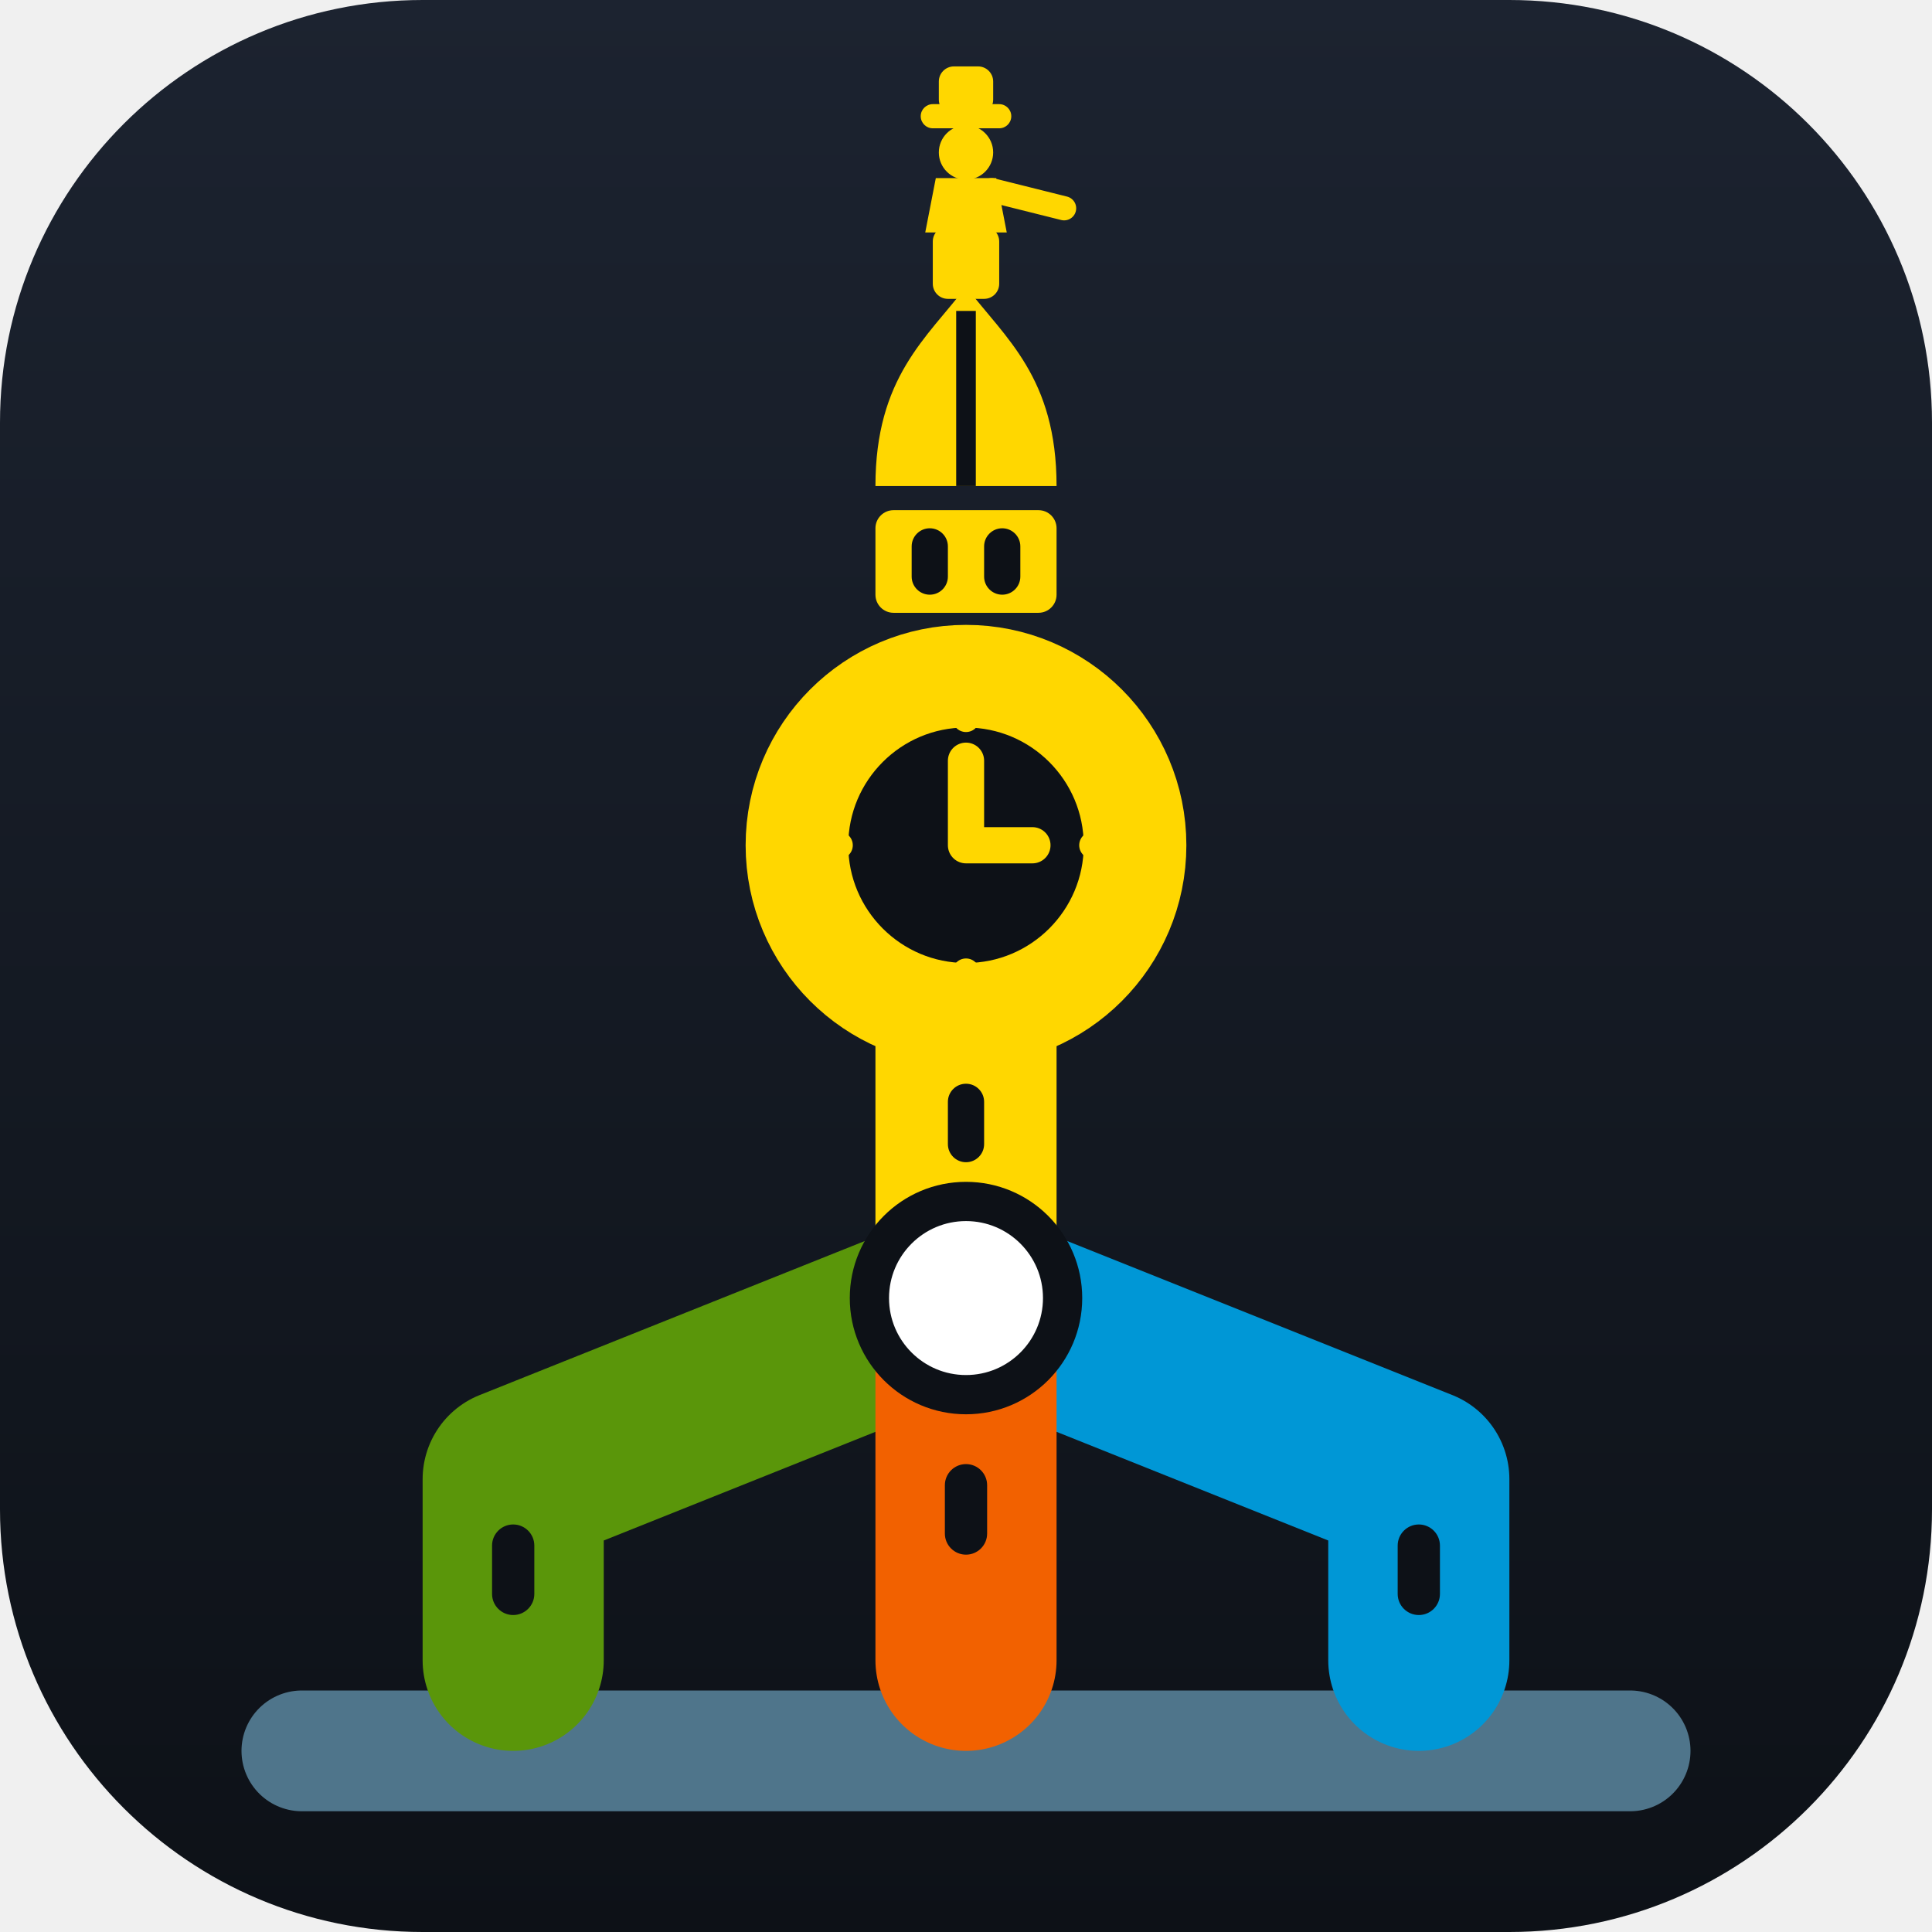
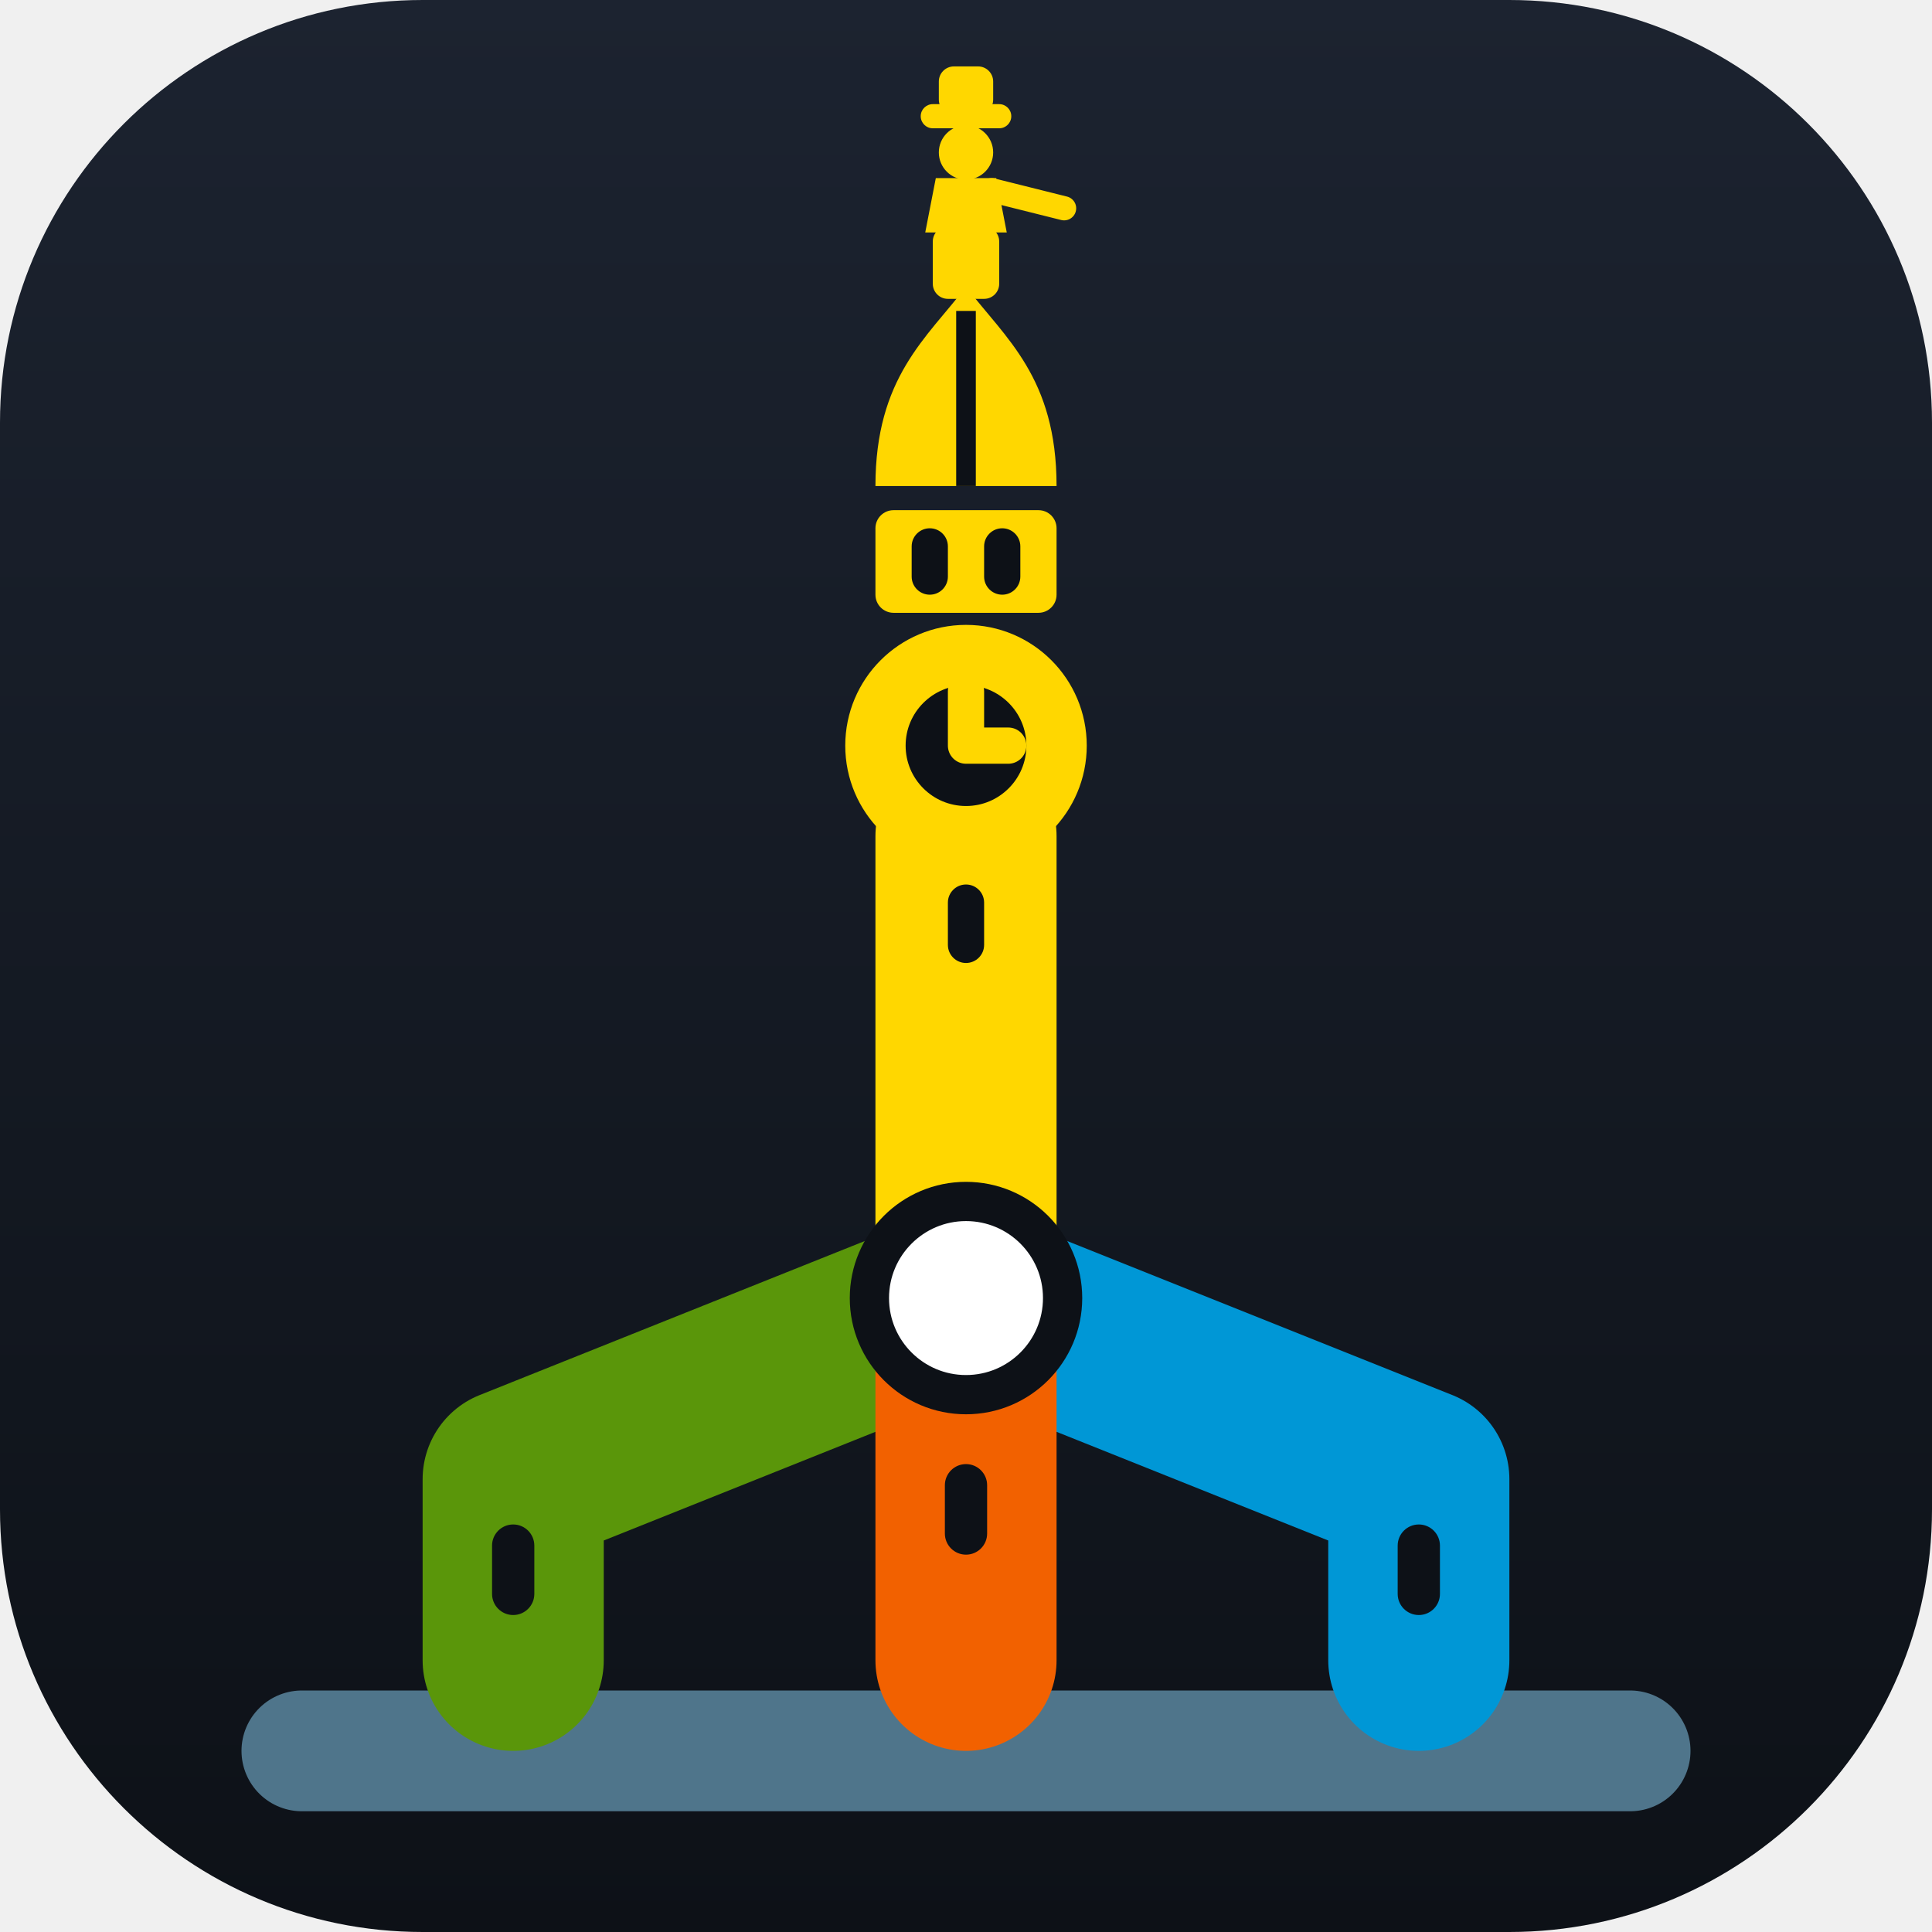
<svg xmlns="http://www.w3.org/2000/svg" viewBox="0 0 64 64">
  <defs>
    <linearGradient id="bg" x1="0" y1="0" x2="0" y2="1">
      <stop offset="0" stop-color="#1c2330" />
      <stop offset="1" stop-color="#0d1117" />
    </linearGradient>
  </defs>
  <rect width="64" height="64" rx="14" fill="url(#bg)" />
  <path d="M10 58h44" stroke="#4F758B" stroke-width="4" stroke-linecap="round" />
  <g stroke-width="6" stroke-linecap="round" stroke-linejoin="round" fill="none">
    <path d="M17 55v-6l15-6" stroke="#5A960A" />
    <path d="M47 55v-6l-15-6" stroke="#0097D6" />
    <path d="M32 55V43" stroke="#F26100" />
  </g>
  <g fill="#0d1117">
    <rect x="16.3" y="50.5" width="1.4" height="3" rx=".7" />
    <rect x="31.3" y="48.5" width="1.4" height="3" rx=".7" />
    <rect x="46.3" y="50.5" width="1.4" height="3" rx=".7" />
  </g>
-   <path d="M32 41V34.3" stroke="#FFD700" stroke-width="6" stroke-linecap="round" />
-   <rect x="31.4" y="35.9" width="1.2" height="2.6" rx=".6" fill="#0d1117" />
+   <path d="M32 41V27.7" stroke="#FFD700" stroke-width="6" stroke-linecap="round" />
+   <rect x="31.4" y="29.3" width="1.2" height="2.6" rx=".6" fill="#0d1117" />
  <circle cx="32" cy="43" r="3.2" fill="#fff" stroke="#0d1117" stroke-width="1.3" />
-   <circle cx="32" cy="28" r="5.6" fill="#0d1117" stroke="#FFD700" stroke-width="3.4" />
+   <circle cx="32" cy="24.7" r="3" fill="#0d1117" stroke="#FFD700" stroke-width="2" />
  <g stroke="#FFD700" stroke-linecap="round">
-     <path d="M32 22.9v.9M37.1 28h-.9M32 33.1v-.9M26.9 28h.9" stroke-width=".9" />
-     <path d="M32 28v-2.8M32 28h2.2" stroke-width="1.2" />
+     <path d="M32 24.7v-1.8M32 24.7h1.4" stroke-width="1.2" />
  </g>
  <rect x="29" y="16.9" width="6" height="3.4" rx=".6" fill="#FFD700" />
  <g fill="#0d1117">
    <rect x="30.2" y="17.5" width="1.2" height="2.2" rx=".6" />
    <rect x="32.6" y="17.5" width="1.2" height="2.2" rx=".6" />
  </g>
  <path d="M29 16.1C29 12.5 30.7 11.2 32 9.5 33.3 11.2 35 12.5 35 16.1Z" fill="#FFD700" />
  <path d="M32 10.3V16.1" stroke="#0d1117" stroke-width=".65" fill="none" />
  <rect x="30.9" y="7.5" width="2.2" height="2.4" rx=".5" fill="#FFD700" />
  <g fill="#FFD700">
    <rect x="30.5" y="3.45" width="3" height=".8" rx=".4" />
    <rect x="31.1" y="2.2" width="1.8" height="1.6" rx=".5" />
    <circle cx="32" cy="5.05" r=".9" />
    <path d="M31 5.9h2l.35 1.8h-2.7z" />
  </g>
  <path d="M32.85 6.3l2.4.6" stroke="#FFD700" stroke-width=".8" stroke-linecap="round" />
</svg>
